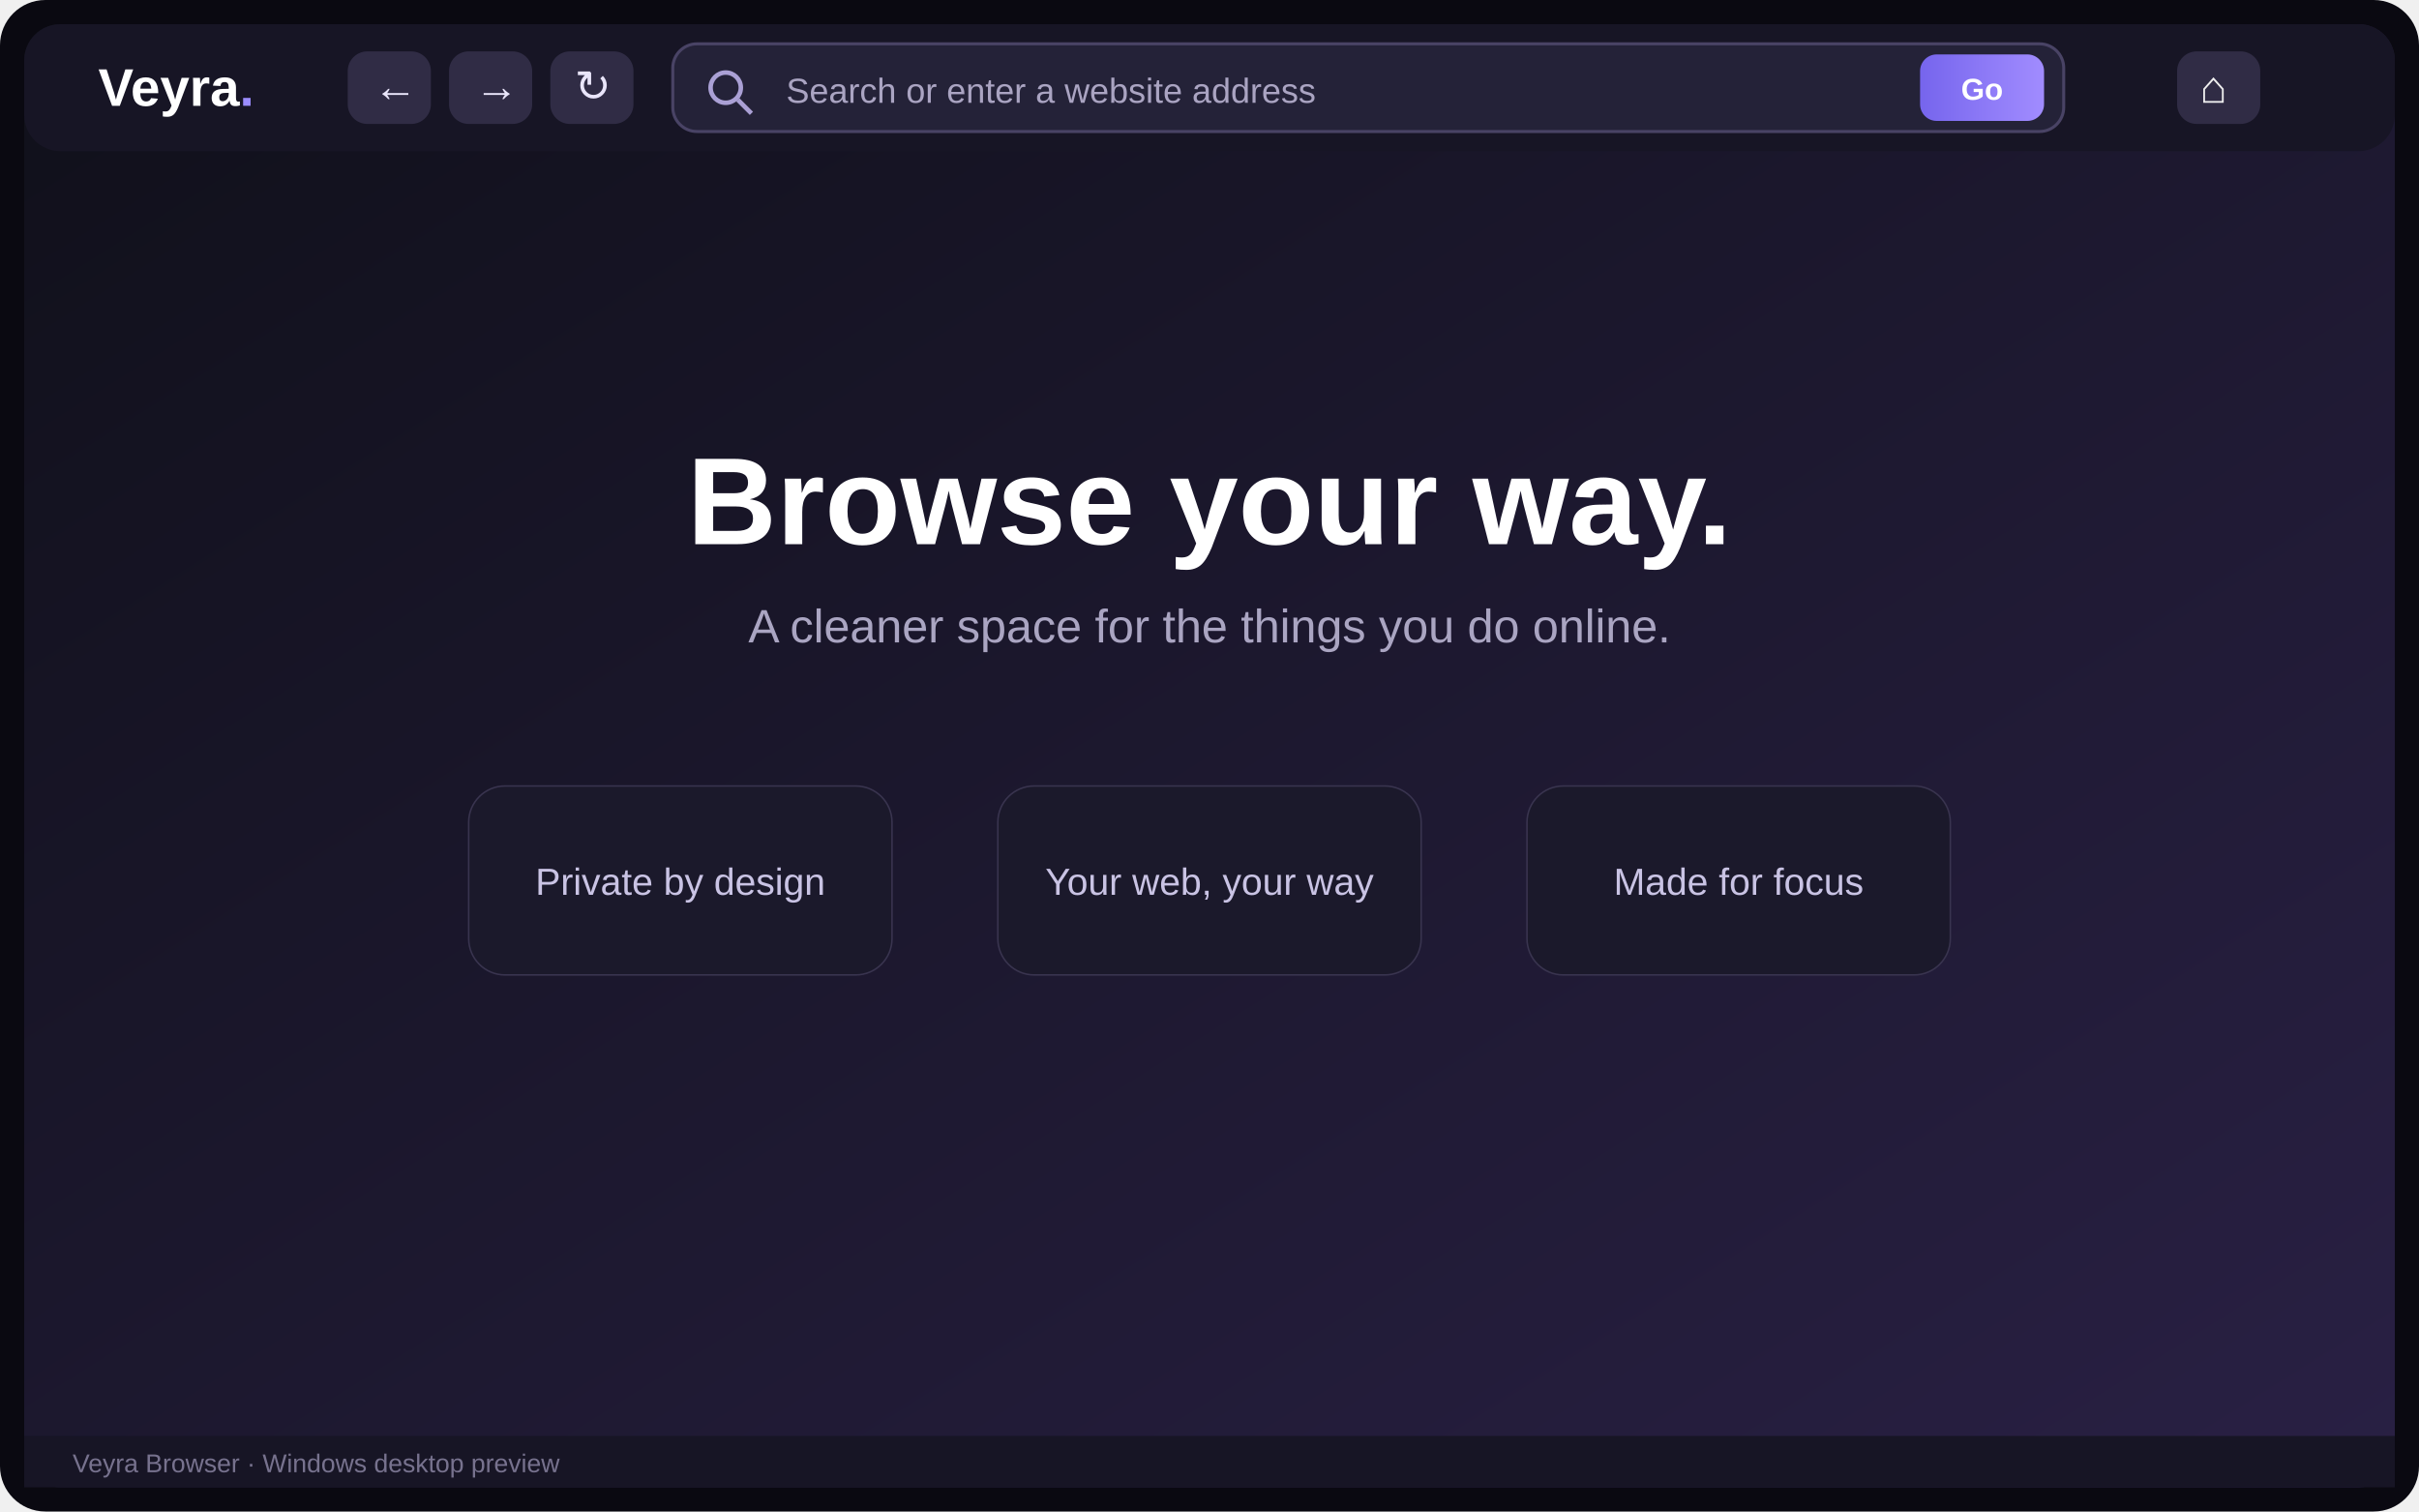
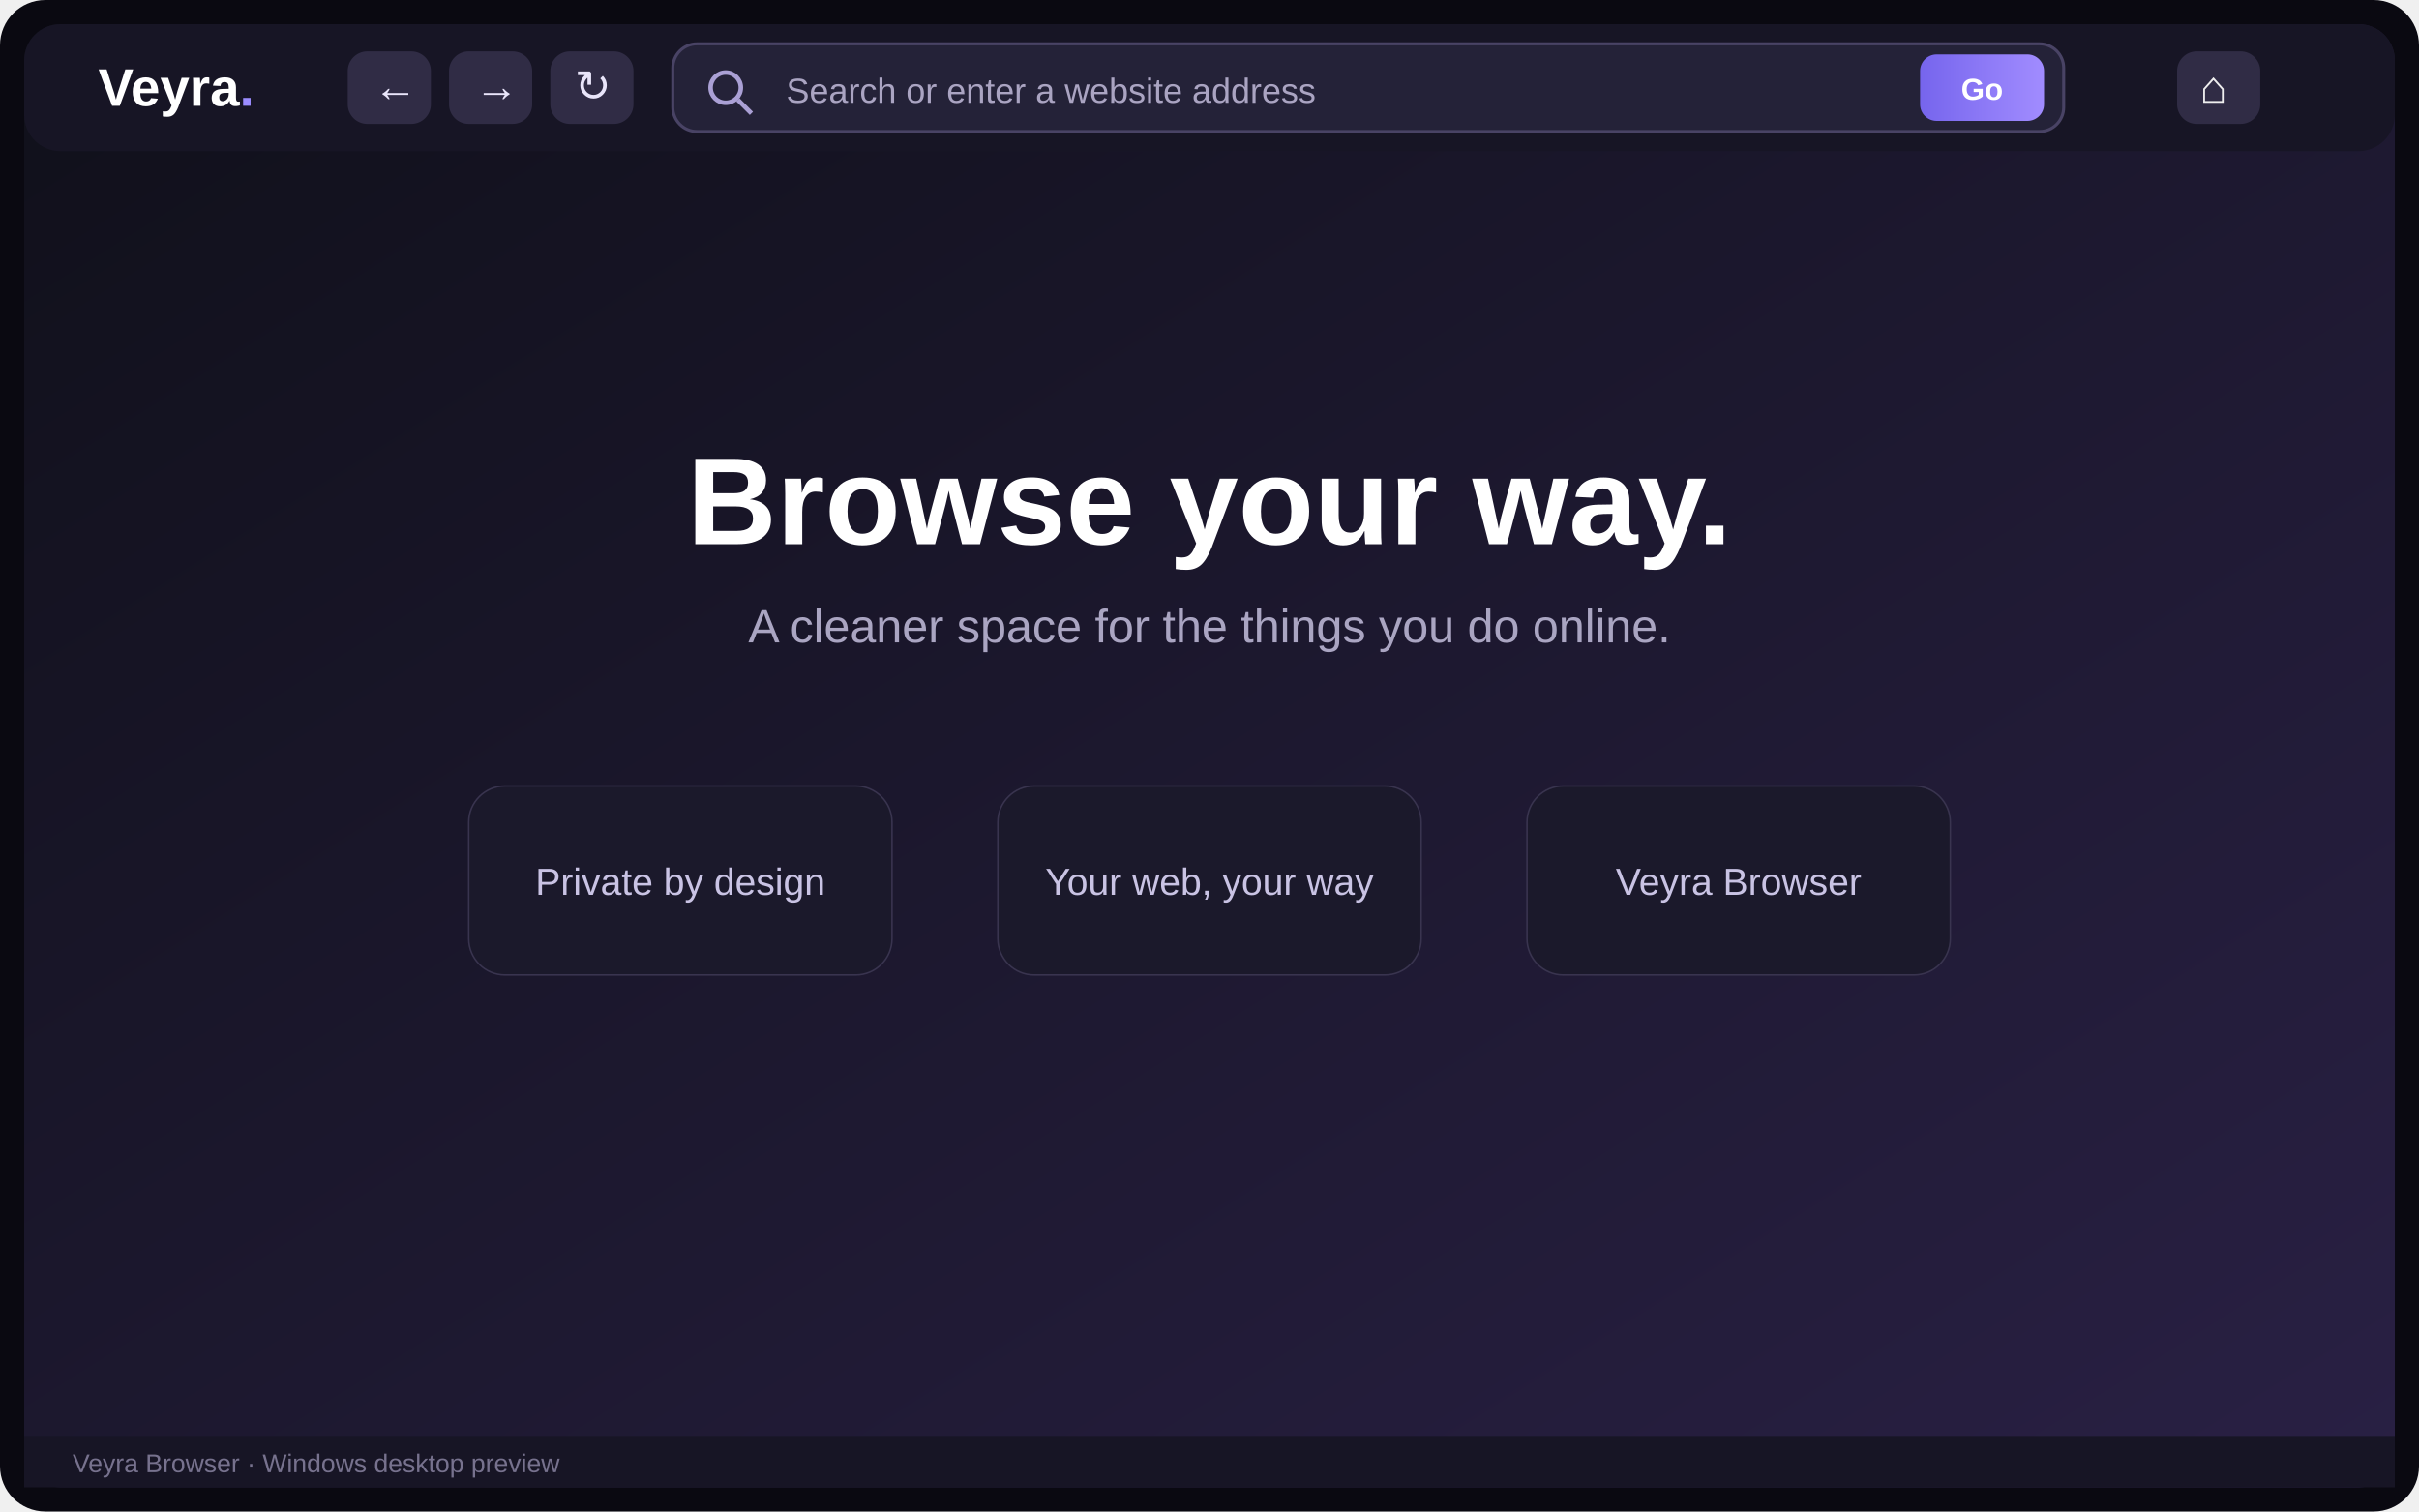
<svg xmlns="http://www.w3.org/2000/svg" width="1600" height="1000" viewBox="0 0 1600 1000">
  <defs>
    <linearGradient id="bg" x2="1" y2="1">
      <stop stop-color="#10101a" />
      <stop offset="1" stop-color="#292044" />
    </linearGradient>
    <linearGradient id="purple">
      <stop stop-color="#7665ed" />
      <stop offset="1" stop-color="#a18cff" />
    </linearGradient>
  </defs>
  <rect width="1600" height="1000" rx="30" fill="#0a0911" />
  <rect x="16" y="16" width="1568" height="968" rx="24" fill="url(#bg)" />
  <rect x="16" y="16" width="1568" height="84" rx="24" fill="#171525" />
  <text x="65" y="70" fill="#fff" font-family="Arial" font-size="35" font-weight="700">Veyra<tspan fill="#9b8cff">.</tspan>
  </text>
  <g fill="#302c45">
    <rect x="230" y="34" width="55" height="48" rx="13" />
    <rect x="297" y="34" width="55" height="48" rx="13" />
    <rect x="364" y="34" width="55" height="48" rx="13" />
  </g>
  <g fill="#e9e5fa" font-family="Arial" font-size="29">
    <text x="247" y="67">←</text>
    <text x="314" y="67">→</text>
    <text x="380" y="67">↻</text>
  </g>
  <rect x="445" y="29" width="920" height="58" rx="16" fill="#242238" stroke="#494365" stroke-width="2" />
  <circle cx="480" cy="58" r="10" fill="none" stroke="#aaa0d5" stroke-width="3" />
  <path d="M488 66l9 9" stroke="#aaa0d5" stroke-width="3" />
  <text x="520" y="68" fill="#aaa4c2" font-family="Arial" font-size="23">Search or enter a website address</text>
  <rect x="1270" y="36" width="82" height="44" rx="11" fill="url(#purple)" />
  <text x="1311" y="66" fill="#fff" font-family="Arial" font-size="20" font-weight="700" text-anchor="middle">Go</text>
  <rect x="1440" y="34" width="55" height="48" rx="13" fill="#302c45" />
  <text x="1455" y="68" fill="#eee" font-family="Arial" font-size="30">⌂</text>
  <text x="800" y="360" text-anchor="middle" fill="#fff" font-family="Arial" font-size="82" font-weight="700">Browse your way.</text>
  <text x="800" y="425" text-anchor="middle" fill="#aaa5c2" font-family="Arial" font-size="31">A cleaner space for the things you do online.</text>
  <g font-family="Arial" font-size="25" text-anchor="middle">
    <rect x="310" y="520" width="280" height="125" rx="24" fill="#1b192b" stroke="#39344f" />
    <text x="450" y="592" fill="#c9c3e4">Private by design</text>
    <rect x="660" y="520" width="280" height="125" rx="24" fill="#1b192b" stroke="#39344f" />
    <text x="800" y="592" fill="#c9c3e4">Your web, your way</text>
    <rect x="1010" y="520" width="280" height="125" rx="24" fill="#1b192b" stroke="#39344f" />
-     <text x="1150" y="592" fill="#c9c3e4">Made for focus</text>
+     <text x="1150" y="592" fill="#c9c3e4">Veyra Browser</text>
  </g>
  <rect x="16" y="950" width="1568" height="34" rx="0" fill="#171525" />
  <text x="48" y="974" fill="#77728e" font-family="Arial" font-size="17">Veyra Browser · Windows desktop preview</text>
</svg>
